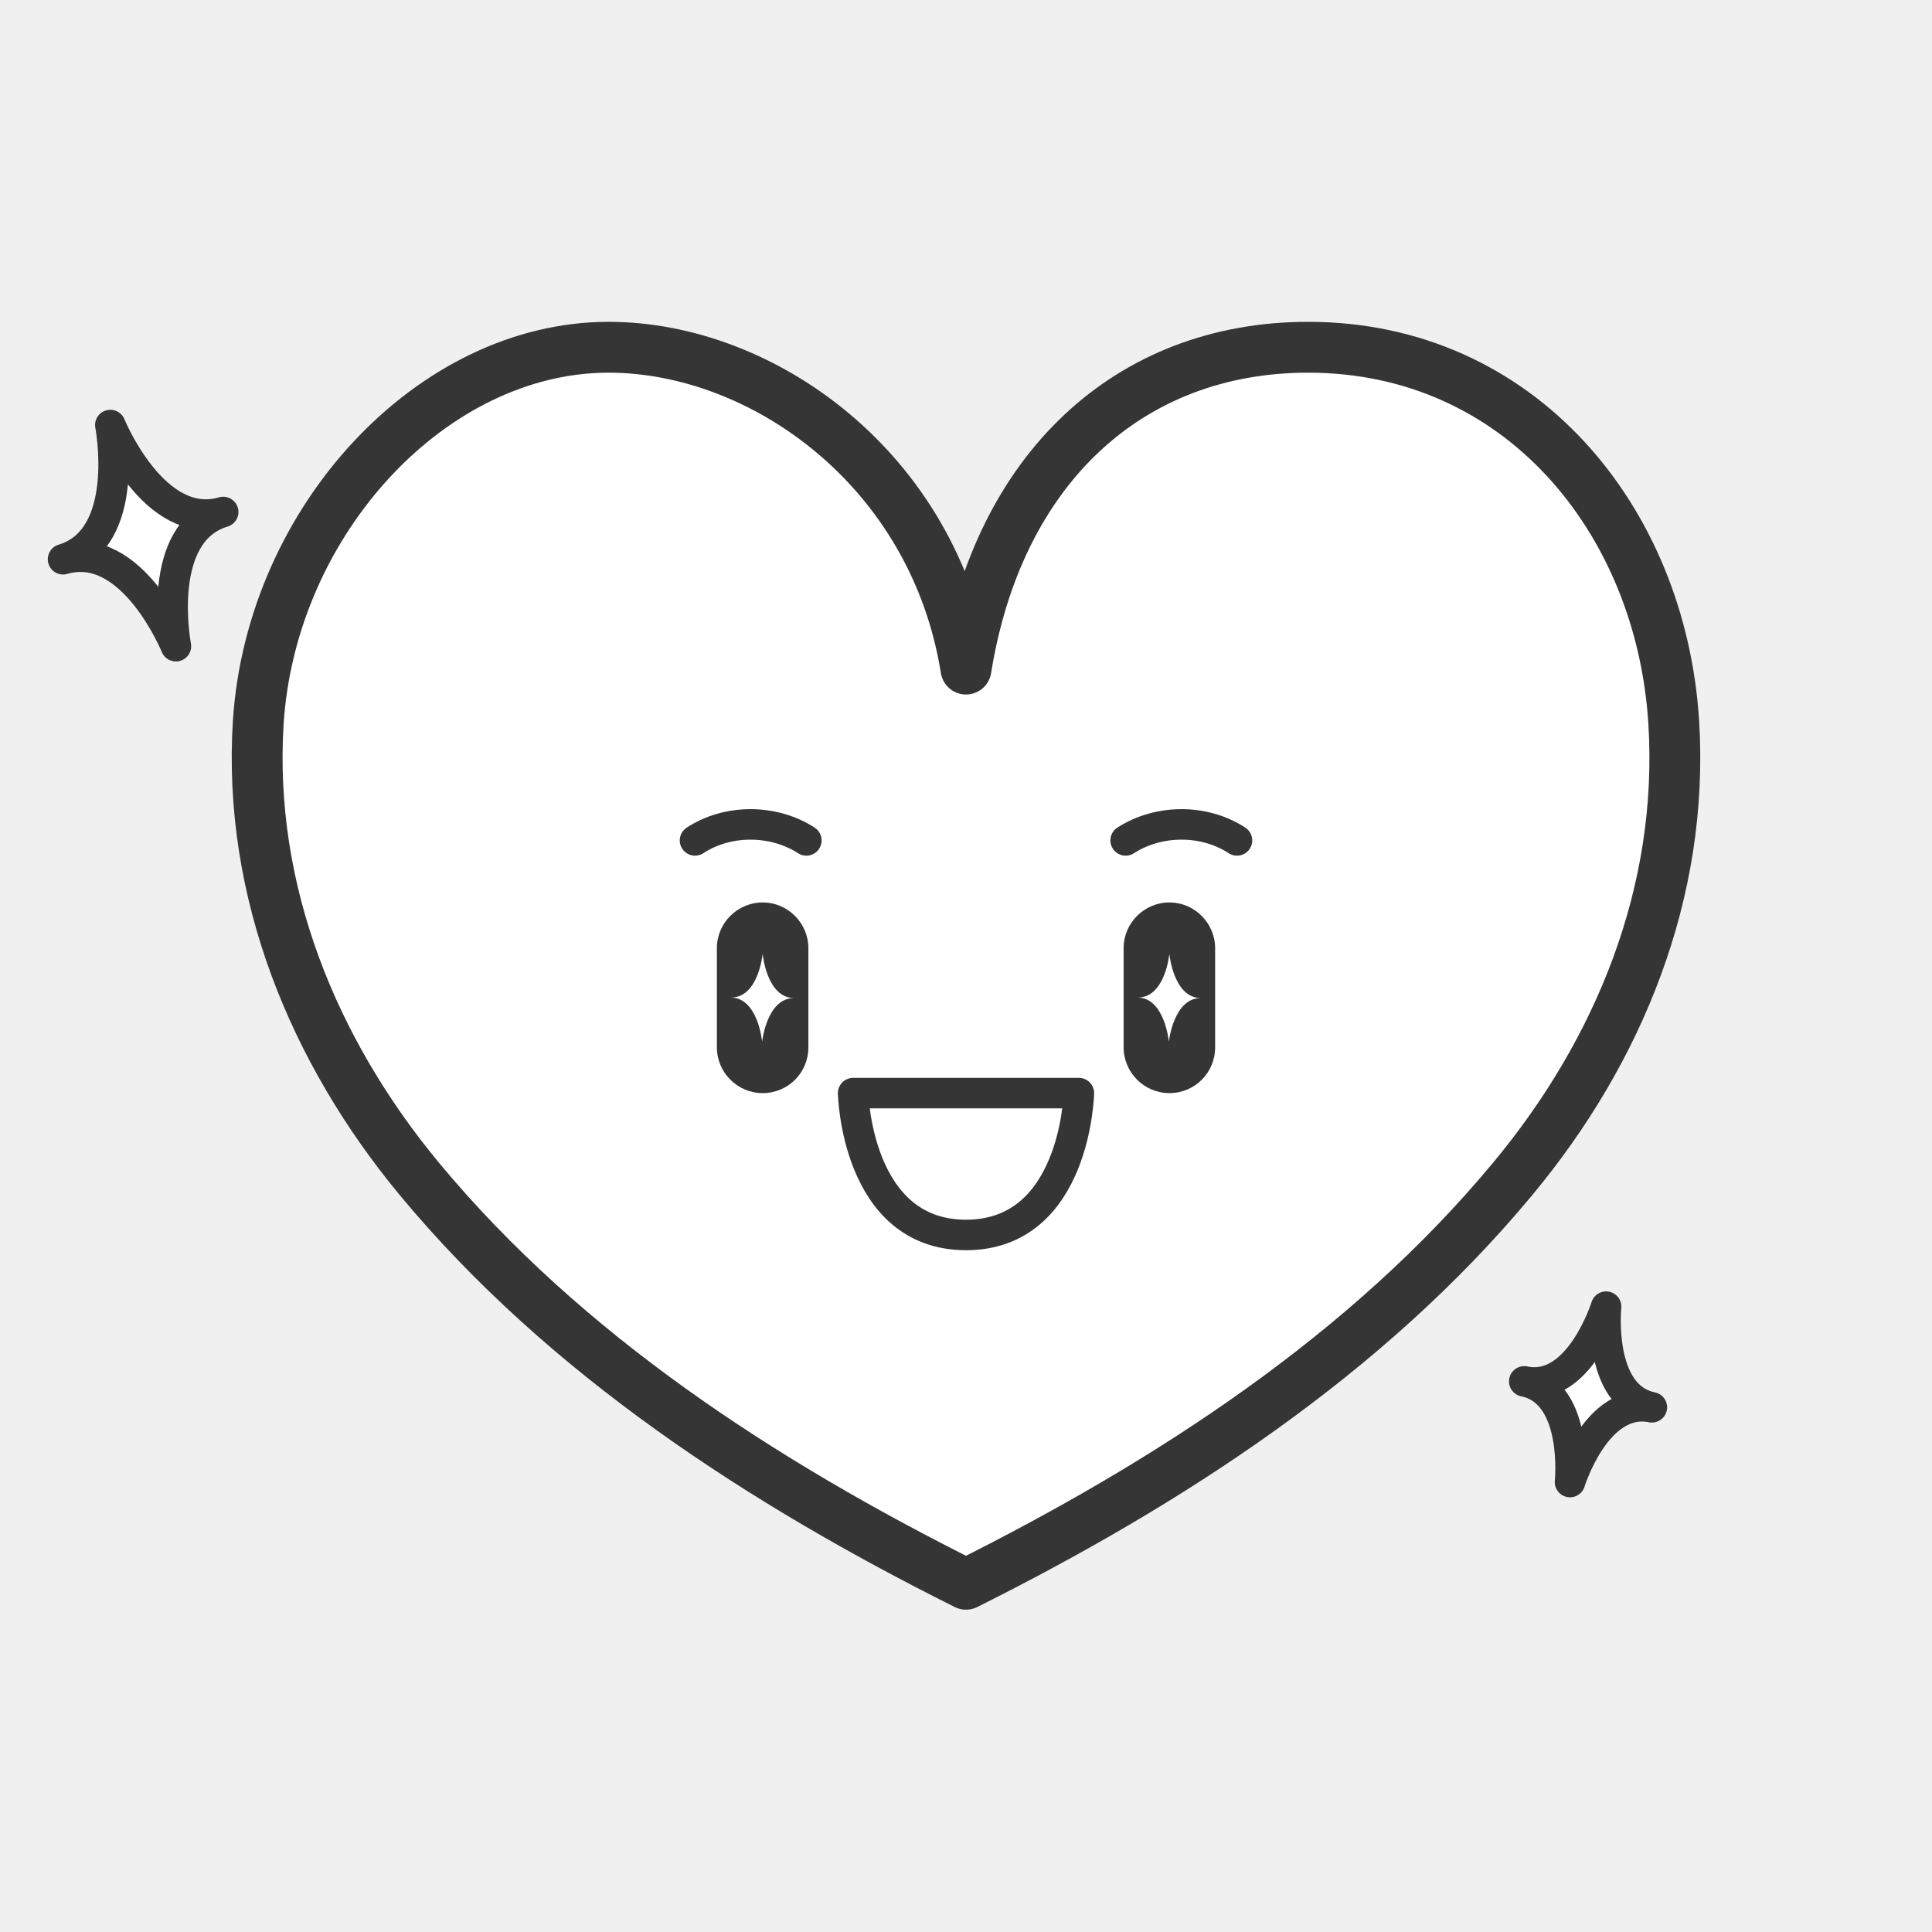
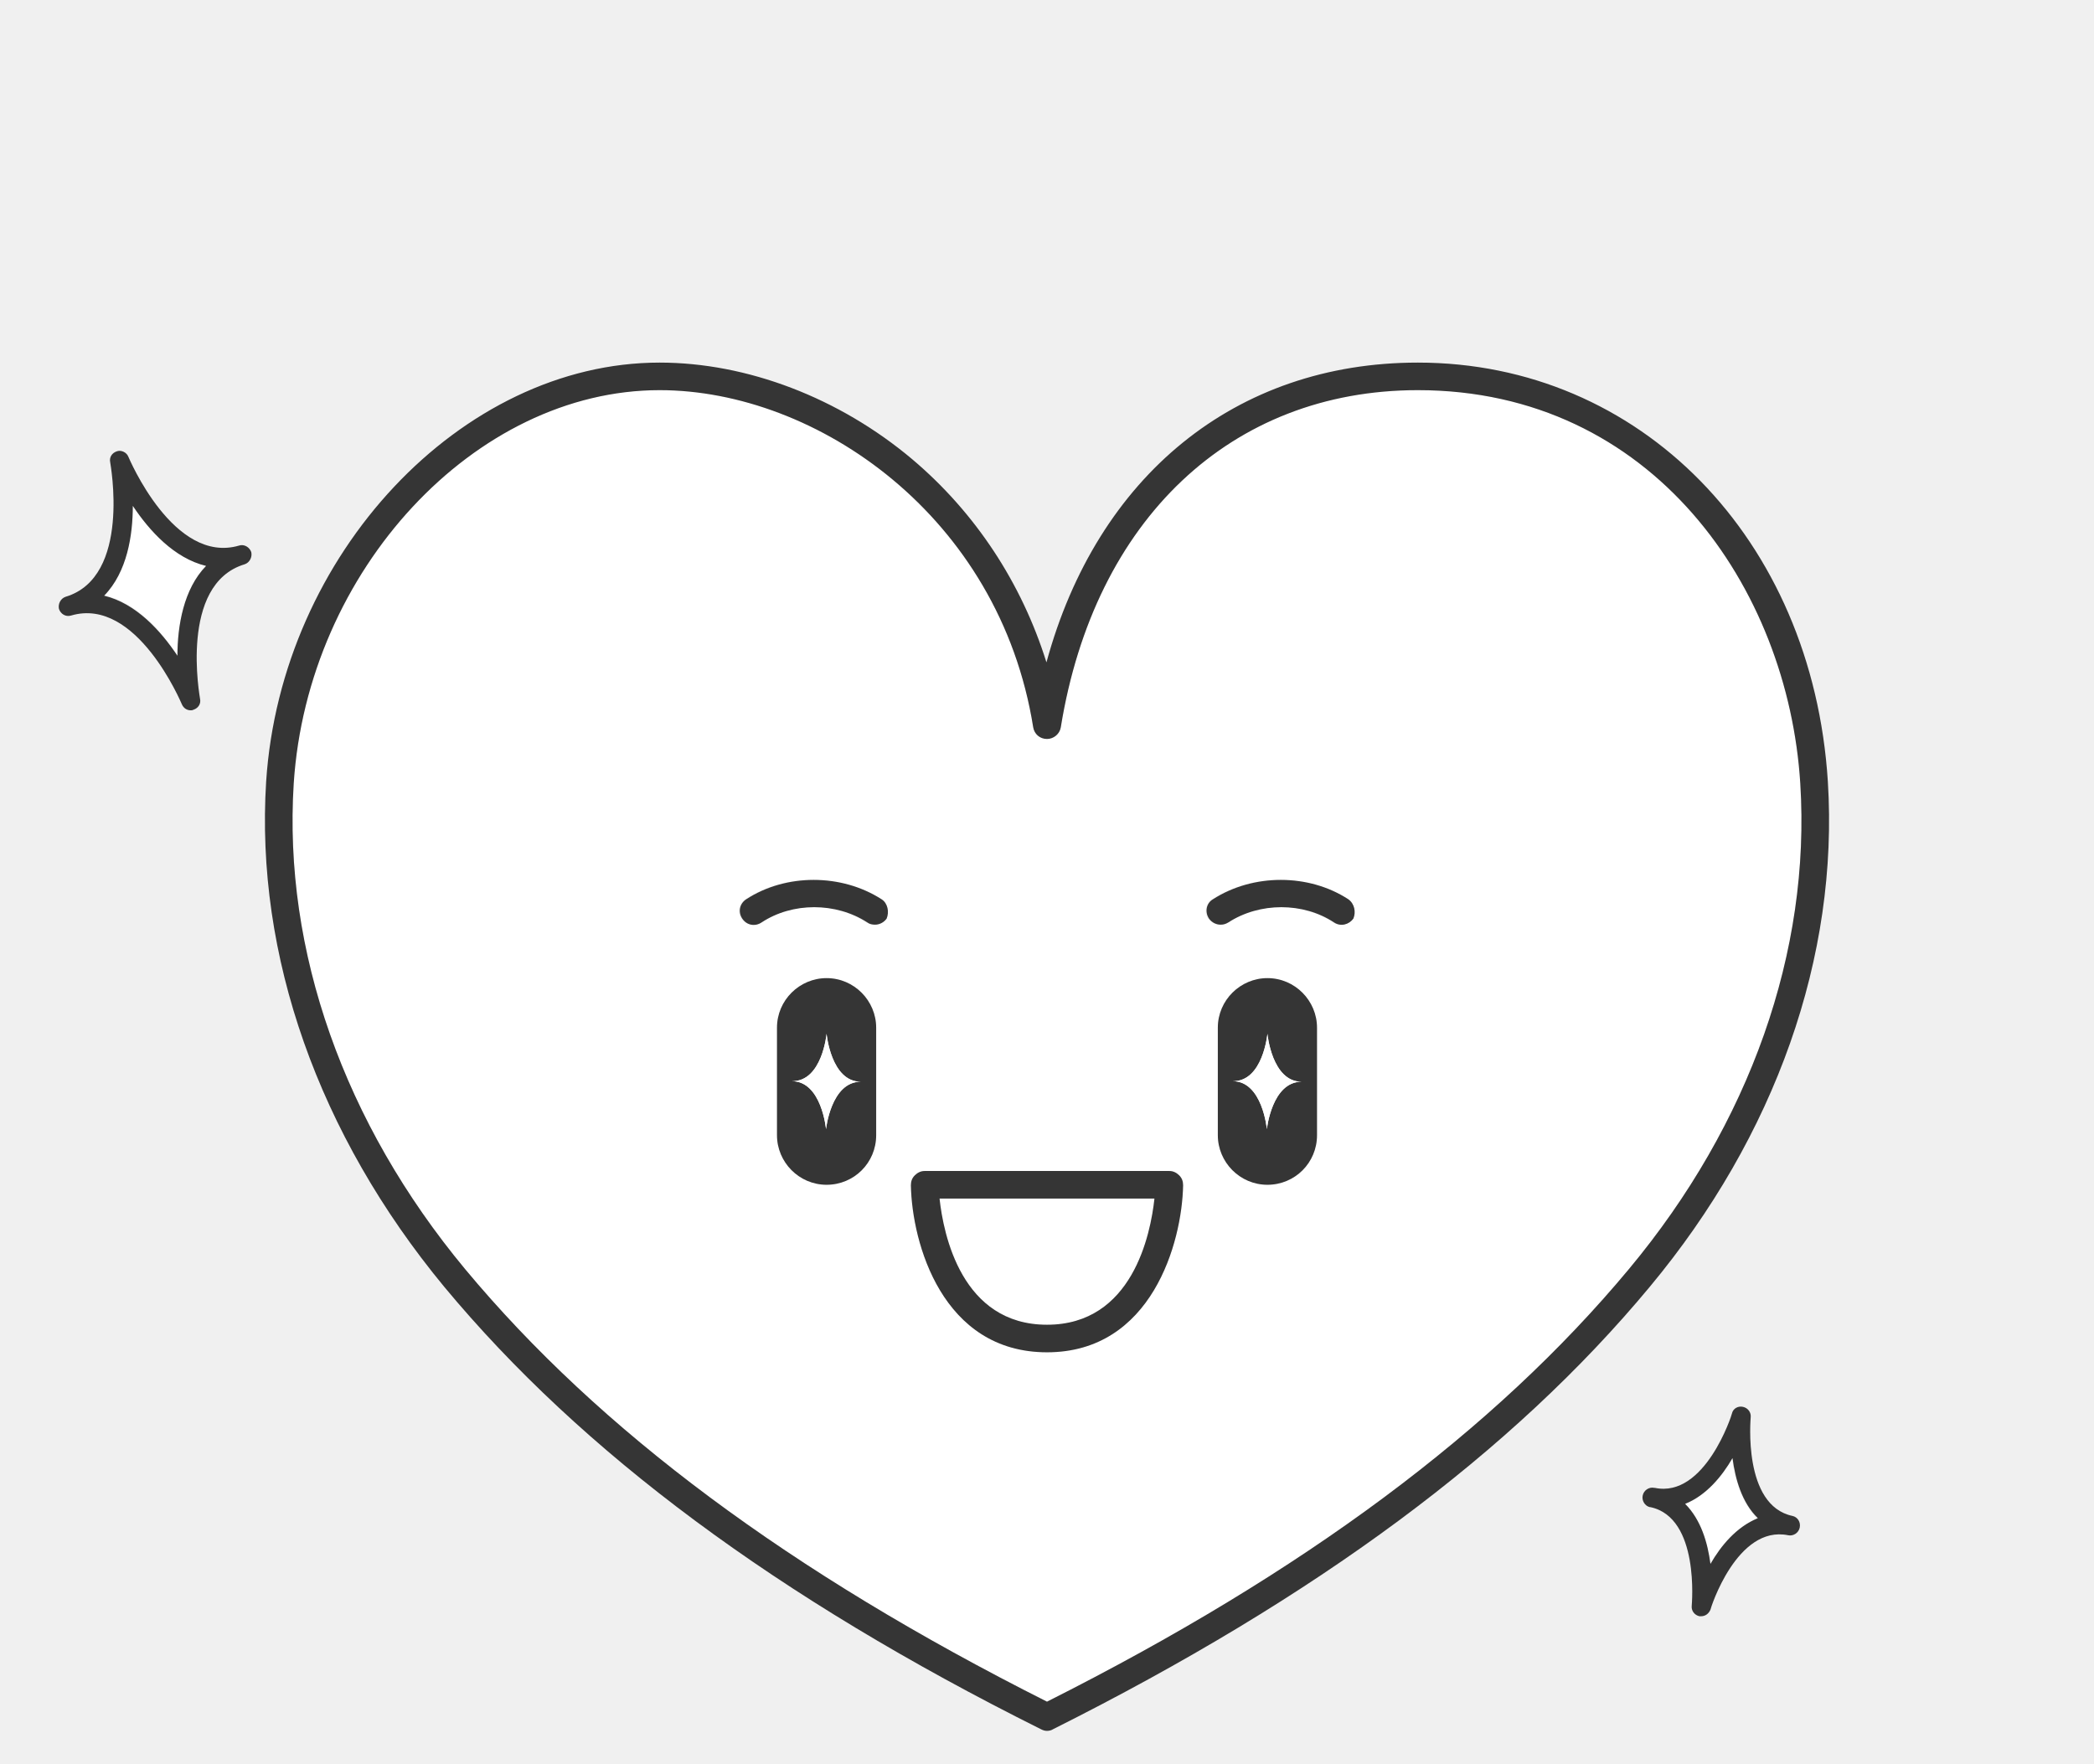
- <svg xmlns="http://www.w3.org/2000/svg" version="1.1" id="레이어_1" x="0px" y="0px" viewBox="0 0 380 380" style="enable-background:new 0 0 380 380;" xml:space="preserve">
+ <svg xmlns="http://www.w3.org/2000/svg" version="1.1" id="레이어_1" x="0px" y="0px" viewBox="0 0 380 320" style="enable-background:new 0 0 380 320;" xml:space="preserve">
  <style type="text/css">
- 	.st0{fill:#FFFFFF;stroke:#353535;stroke-width:6;stroke-linecap:round;stroke-linejoin:round;stroke-miterlimit:10;}
- 	.st1{fill:#FFFFFF;stroke:#353535;stroke-width:10;stroke-linecap:round;stroke-linejoin:round;stroke-miterlimit:10;}
- 	.st2{fill:#353535;}
- 	.st3{fill:none;stroke:#353535;stroke-width:6;stroke-linecap:round;stroke-linejoin:round;stroke-miterlimit:10;}
- 	.st4{fill:#FFFFFF;}
+ 	.st0{fill:#FFFFFF;}
+ 	.st1{fill:#353535;}
</style>
-   <path class="st0" d="M12.4,110c13.6-4,22.2,17.1,22.2,17.1s-4.3-22.3,9.3-26.4c-13.6,4-22.2-17.1-22.2-17.1S26,105.9,12.4,110z" />
-   <path class="st0" d="M299.8,271.7c10.8,2.2,9,19.8,9,19.8s5.2-16.9,16.1-14.7c-10.8-2.2-9-19.8-9-19.8S310.6,274,299.8,271.7z" />
  <g>
-     <path class="st1" d="M190,311.6c39.8-19.9,78.8-45.1,107.5-79.7c20.9-25.1,33.8-56.4,31.7-89.9c-2.5-39.7-30.2-73.7-71.9-73.7   c-35.3,0-61,24-67.3,63.3c-6.3-39.3-40-63.3-70.3-63.3c-34.7,0-66.3,34-68.9,73.7c-2.1,33.4,10.9,64.8,31.7,89.9   C111.2,266.5,150.2,291.7,190,311.6z" />
-     <path class="st2" d="M230,215L230,215c-5,0-9-4.1-9-9v-19.5c0-5,4.1-9,9-9h0c5,0,9,4.1,9,9V206C239,211,235,215,230,215z" />
-     <path class="st0" d="M212.2,215h-44.4c0,0,0.6,27.9,22.2,27.9S212.2,215,212.2,215z" />
-     <g>
-       <path class="st3" d="M136.7,165.3c6.4-4.2,15.4-4.2,21.9,0" />
-       <path class="st3" d="M243.3,165.3c-6.4-4.2-15.4-4.2-21.9,0" />
-     </g>
-     <path class="st2" d="M150,215L150,215c-5,0-9-4.1-9-9v-19.5c0-5,4.1-9,9-9h0c5,0,9,4.1,9,9V206C159,211,155,215,150,215z" />
-     <path class="st4" d="M143.7,196.2c5.4,0,6.2,8.7,6.2,8.7s0.9-8.6,6.3-8.6c-5.4,0-6.2-8.7-6.2-8.7S149.2,196.3,143.7,196.2z" />
-     <path class="st4" d="M223.7,196.2c5.4,0,6.2,8.7,6.2,8.7s0.9-8.6,6.3-8.6c-5.4,0-6.2-8.7-6.2-8.7S229.2,196.3,223.7,196.2z" />
+     <path class="st0" d="M24.1,91.7c0,5.4-1.1,12-5.2,16.3c5.8,1.3,10.3,6.4,13.3,10.9c0-5.4,1.1-12,5.2-16.3   C31.6,101.3,27.1,96.2,24.1,91.7z" />
+     <path class="st1" d="M43.4,99c-11.9,3.5-20-15.9-20.1-16.1c-0.3-0.8-1.3-1.3-2.1-1c-0.9,0.3-1.4,1.1-1.2,2c0,0.2,3.9,20.8-8.1,24.4   c-0.9,0.3-1.4,1.3-1.2,2.2c0.3,0.9,1.2,1.5,2.2,1.2c11.9-3.5,20,15.9,20.1,16.1c0.3,0.7,0.9,1.1,1.6,1.1c0.2,0,0.3,0,0.5-0.1   c0.9-0.3,1.4-1.1,1.2-2c0-0.2-3.9-20.8,8.1-24.4c0.9-0.3,1.4-1.3,1.2-2.2C45.3,99.3,44.3,98.7,43.4,99z M32.2,119   c-3-4.5-7.5-9.5-13.3-10.9c4.2-4.3,5.2-11,5.2-16.3c3,4.5,7.5,9.5,13.3,10.9C33.3,106.9,32.2,113.6,32.2,119z" />
+     <path class="st0" d="M314.3,264.7c-1.9,3.3-4.8,6.8-8.6,8.3c2.9,2.9,4.1,7.1,4.6,10.9c1.9-3.3,4.8-6.8,8.6-8.2   C316.1,272.7,314.8,268.4,314.3,264.7z" />
+     <path class="st1" d="M325.3,275.1c-9.1-1.9-7.6-17.7-7.6-17.9c0.1-0.9-0.5-1.7-1.4-1.9c-0.9-0.2-1.8,0.3-2,1.2   c0,0.2-4.9,15.4-14,13.5c0,0-0.1,0-0.1,0c-0.9-0.2-1.9,0.4-2.1,1.4c-0.2,0.9,0.4,1.9,1.3,2.1c0,0,0.1,0,0.1,0   c9,1.9,7.5,17.7,7.5,17.9c-0.1,0.9,0.5,1.7,1.4,1.9c0.1,0,0.2,0,0.3,0c0.8,0,1.4-0.5,1.7-1.2c0-0.2,4.8-15.4,14.1-13.5   c0.9,0.2,1.9-0.4,2.1-1.4C326.8,276.2,326.2,275.3,325.3,275.1z M310.4,283.8c-0.5-3.8-1.7-8-4.6-10.9c3.8-1.5,6.7-5,8.6-8.3   c0.5,3.8,1.7,8.1,4.6,10.9C315.1,277.1,312.3,280.5,310.4,283.8z" />
+     <path class="st0" d="M326.7,142.2c-2.2-35.5-26.8-71.4-69.4-71.4c-33.9,0-58.8,23.4-64.8,61.2c-0.2,1.2-1.2,2.1-2.5,2.1   c-1.2,0-2.3-0.9-2.5-2.1c-6.1-38.3-39.3-61.2-67.8-61.2c-33.5,0-63.9,32.7-66.4,71.4c-1.9,30.3,9.1,61.6,31.1,88.1   c24.3,29.3,58.9,55,105.6,78.5c46.7-23.5,81.2-49.2,105.6-78.5C317.6,203.9,328.6,172.6,326.7,142.2z M159,206c0,5-4,9-9,9   s-9-4.1-9-9v-19.5c0-5,4.1-9,9-9c5,0,9,4.1,9,9V206z M160.7,166.7c-0.5,0.7-1.3,1.1-2.1,1.1c-0.5,0-0.9-0.1-1.4-0.4   c-5.7-3.7-13.6-3.7-19.2,0c-1.2,0.8-2.7,0.4-3.5-0.7c-0.8-1.2-0.4-2.7,0.7-3.5c7.2-4.7,17.3-4.7,24.6,0   C161.1,163.9,161.4,165.5,160.7,166.7z M190,245.4c-19,0-24.5-19.9-24.7-30.3c0-0.7,0.2-1.3,0.7-1.8s1.1-0.8,1.8-0.8h44.4   c0.7,0,1.3,0.3,1.8,0.8c0.5,0.5,0.7,1.1,0.7,1.8C214.5,225.5,209,245.4,190,245.4z M239,206c0,5-4,9-9,9s-9-4.1-9-9v-19.5   c0-5,4.1-9,9-9c5,0,9,4.1,9,9V206z M245.4,166.7c-0.8,1.2-2.3,1.5-3.5,0.7c-5.6-3.7-13.5-3.7-19.2,0c-0.4,0.3-0.9,0.4-1.4,0.4   c-0.8,0-1.6-0.4-2.1-1.1c-0.8-1.2-0.4-2.7,0.7-3.5c7.3-4.7,17.4-4.7,24.6,0C245.8,164,246.1,165.5,245.4,166.7z" />
+     <path class="st1" d="M331.7,141.8c-2.8-44.1-34.1-76-74.4-76c-33.1,0-58.2,20.6-67.4,54.4c-4.5-14.4-12.9-27.2-24.4-36.9   c-13.2-11.1-29.9-17.5-45.8-17.5c-36,0-68.7,34.8-71.4,76c-2,31.6,9.5,64.1,32.3,91.7c25,30.1,60.4,56.4,108.3,80.3   c0.4,0.2,0.7,0.3,1.1,0.3s0.8-0.1,1.1-0.3c47.9-24,83.3-50.2,108.3-80.3C322.2,206.1,333.7,173.6,331.7,141.8z M190,308.8   c-46.7-23.5-81.2-49.2-105.6-78.5c-22-26.5-33-57.8-31.1-88.1c2.5-38.7,32.9-71.4,66.4-71.4c28.5,0,61.7,22.9,67.8,61.2   c0.2,1.2,1.2,2.1,2.5,2.1c1.2,0,2.3-0.9,2.5-2.1c6.1-37.7,30.9-61.2,64.8-61.2c42.6,0,67.2,35.9,69.4,71.4   c1.9,30.4-9.1,61.7-31.1,88.1C271.2,259.6,236.7,285.3,190,308.8z" />
+     <path class="st1" d="M230,177.5c-4.9,0-9,4-9,9V206c0,4.9,4,9,9,9s9-4,9-9v-19.5C239,181.6,235,177.5,230,177.5z M229.9,204.9   c0,0-0.8-8.7-6.2-8.7c5.5,0.1,6.3-8.6,6.3-8.6s0.8,8.7,6.2,8.7C230.8,196.3,229.9,204.9,229.9,204.9z" />
+     <path class="st0" d="M170.5,217.5c0.7,6.5,4,22.9,19.5,22.9c15.5,0,18.8-16.4,19.5-22.9H170.5z" />
+     <path class="st1" d="M212.2,212.5h-44.4c-0.7,0-1.3,0.3-1.8,0.8s-0.7,1.1-0.7,1.8c0.2,10.5,5.7,30.3,24.7,30.3   c19,0,24.5-19.9,24.7-30.3c0-0.7-0.2-1.3-0.7-1.8C213.5,212.8,212.9,212.5,212.2,212.5z M190,240.4c-15.5,0-18.8-16.4-19.5-22.9h39   C208.8,224,205.5,240.4,190,240.4z" />
+     <path class="st1" d="M160,163.2c-7.3-4.7-17.4-4.7-24.6,0c-1.2,0.8-1.5,2.3-0.7,3.5c0.8,1.2,2.3,1.5,3.5,0.7   c5.6-3.7,13.5-3.7,19.2,0c0.4,0.3,0.9,0.4,1.4,0.4c0.8,0,1.6-0.4,2.1-1.1C161.4,165.5,161.1,163.9,160,163.2z" />
+     <path class="st1" d="M244.7,163.2c-7.2-4.7-17.3-4.7-24.6,0c-1.2,0.7-1.5,2.3-0.7,3.5c0.5,0.7,1.3,1.1,2.1,1.1   c0.5,0,0.9-0.1,1.4-0.4c5.7-3.7,13.6-3.7,19.2,0c1.2,0.8,2.7,0.4,3.5-0.7C246.1,165.5,245.8,164,244.7,163.2z" />
+     <path class="st1" d="M150,177.5c-4.9,0-9,4-9,9V206c0,4.9,4,9,9,9s9-4,9-9v-19.5C159,181.6,155,177.5,150,177.5z M149.9,204.9   c0,0-0.8-8.7-6.2-8.7c5.5,0.1,6.3-8.6,6.3-8.6s0.8,8.7,6.2,8.7C150.8,196.3,149.9,204.9,149.9,204.9z" />
+     <path class="st0" d="M150,187.6c0,0-0.8,8.7-6.3,8.6c5.4,0,6.2,8.7,6.2,8.7s0.9-8.6,6.3-8.6C150.8,196.3,150,187.6,150,187.6z" />
+     <path class="st0" d="M230,187.6c0,0-0.8,8.7-6.3,8.6c5.4,0,6.2,8.7,6.2,8.7s0.9-8.6,6.3-8.6C230.8,196.3,230,187.6,230,187.6z" />
  </g>
</svg>
